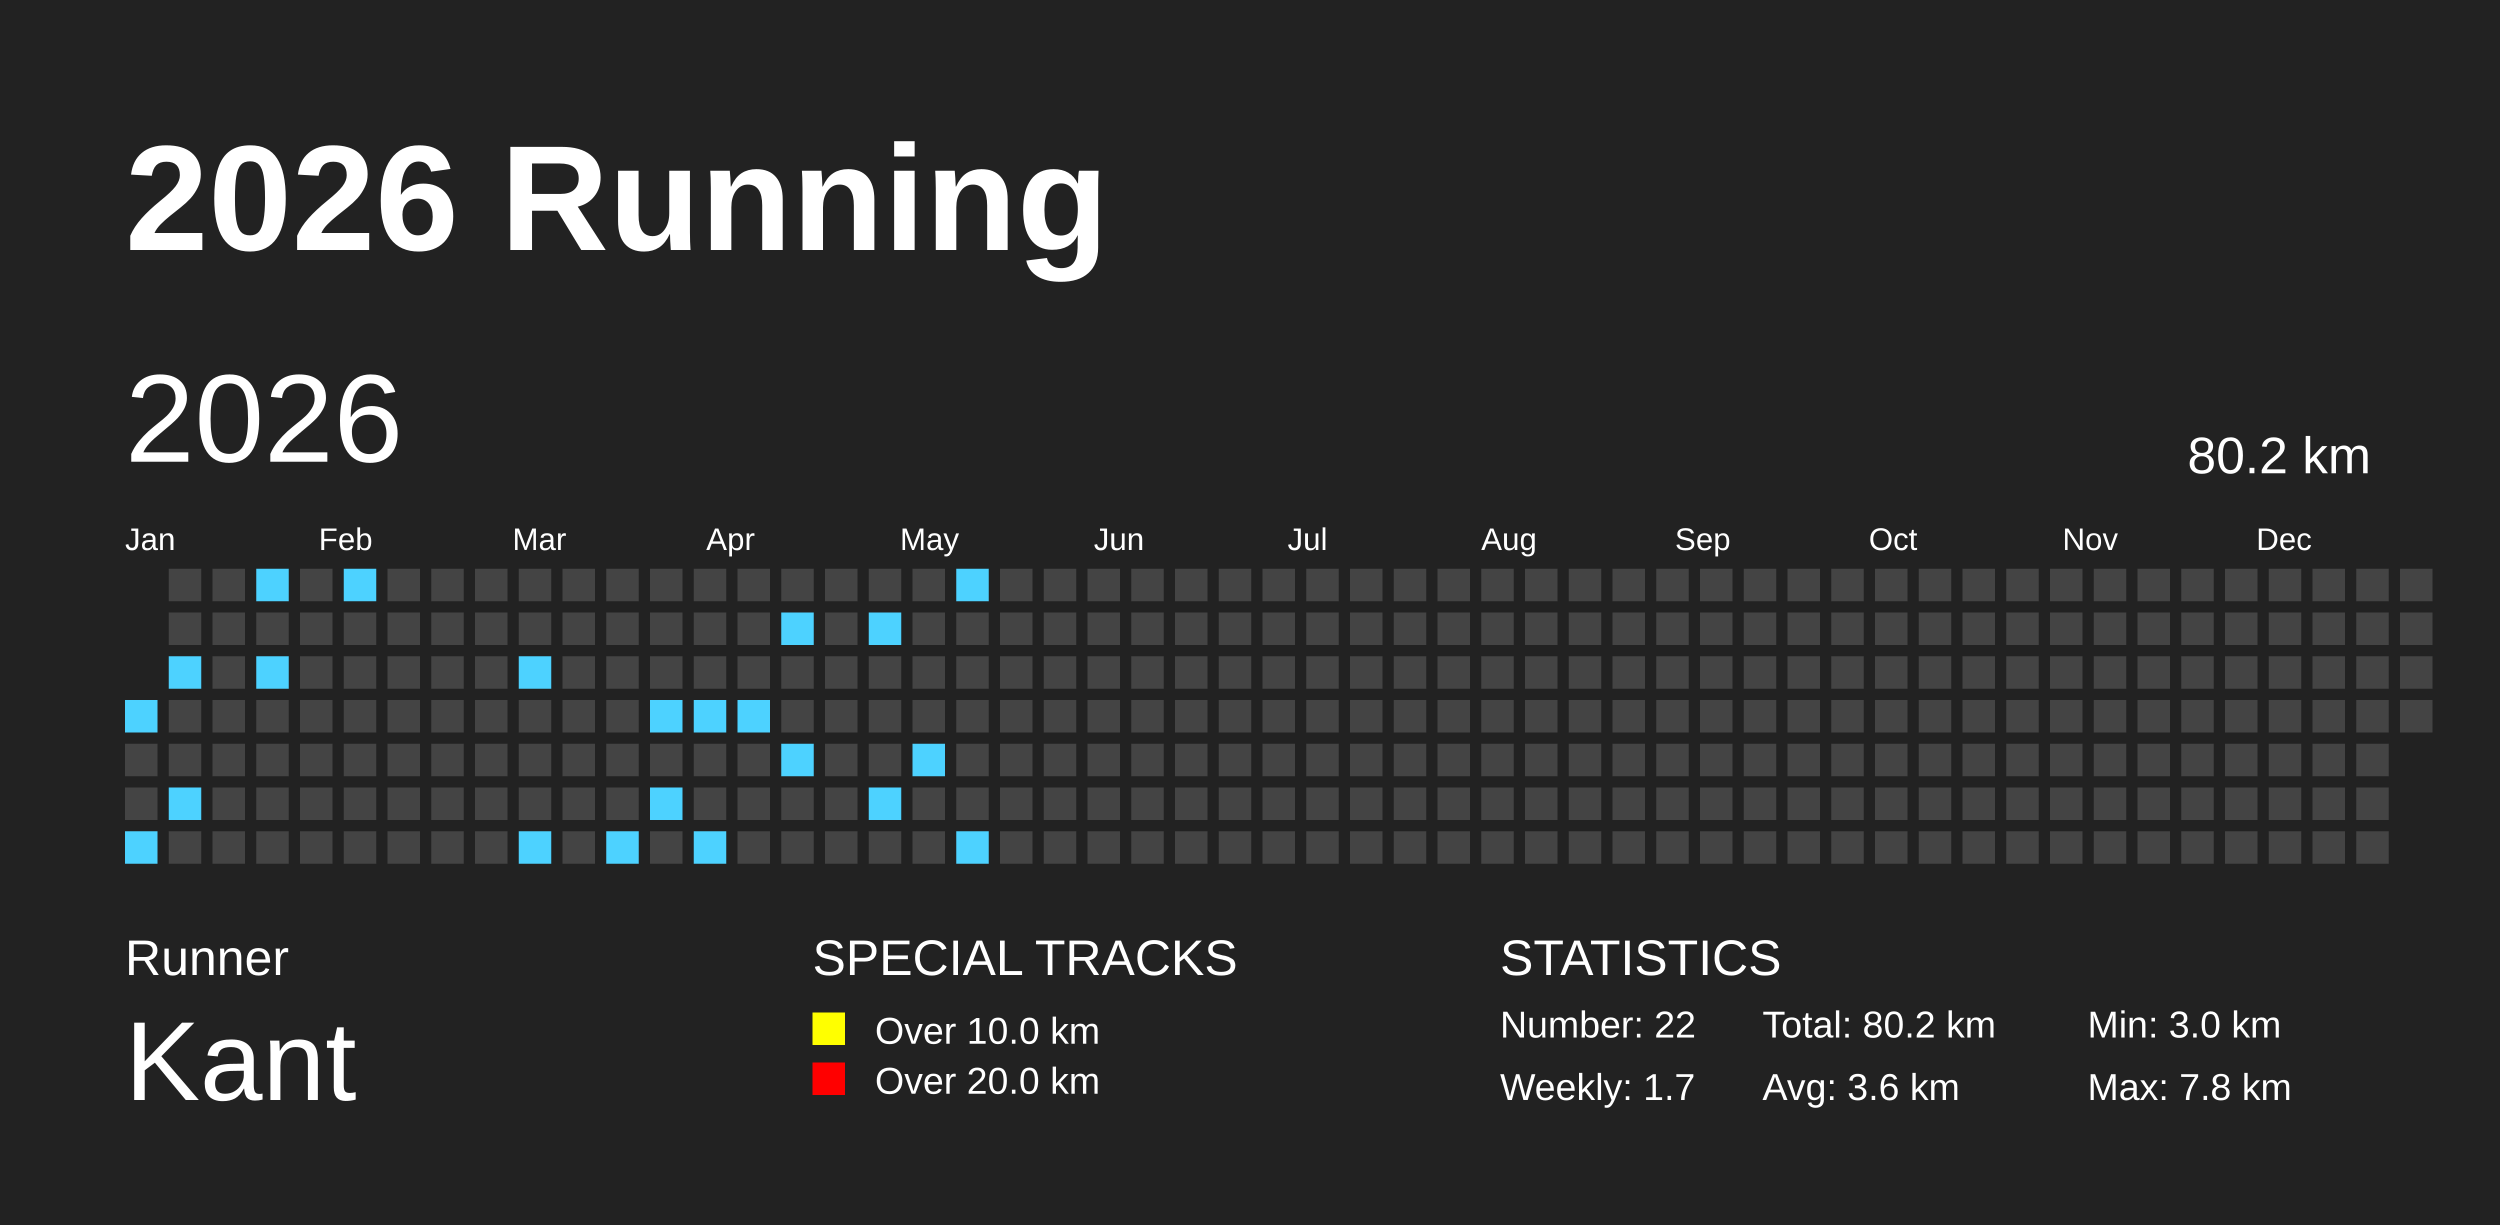
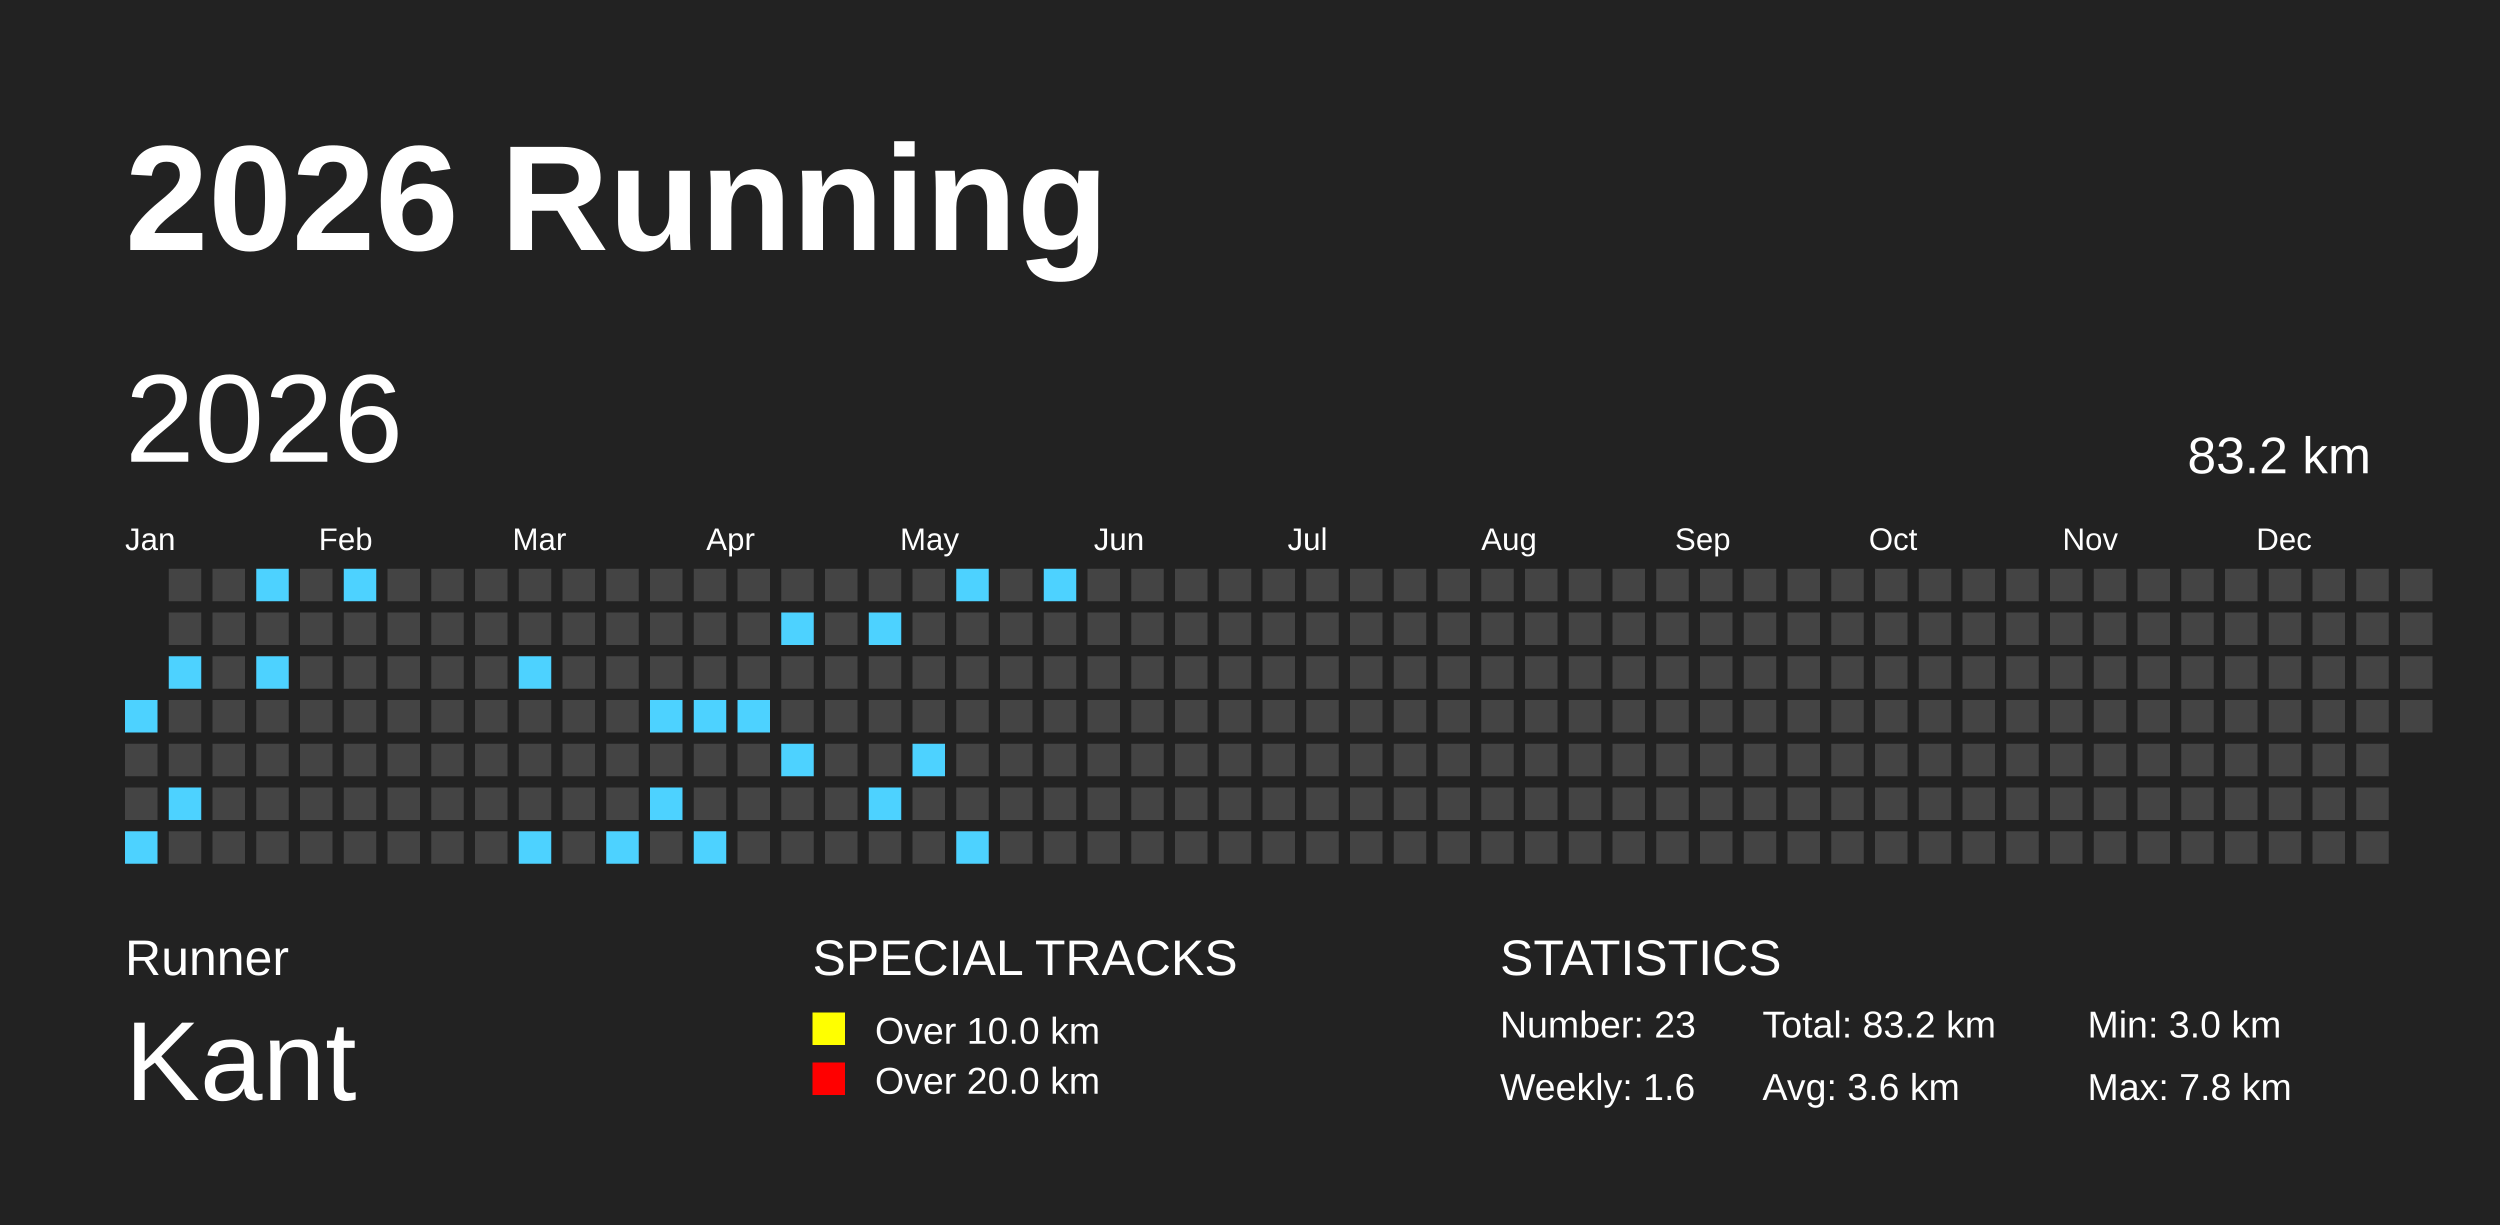
<svg xmlns="http://www.w3.org/2000/svg" baseProfile="full" height="98mm" version="1.1" viewBox="0,0,200,98" width="200mm">
  <defs />
  <rect fill="#222222" height="98" width="200" x="0" y="0" />
  <text fill="#FFFFFF" style="font-size:12px; font-family:Arial; font-weight:bold;" x="10" y="20">2026 Running</text>
  <text fill="#FFFFFF" style="font-size:4px; font-family:Arial" x="10" y="78">Runner</text>
  <text fill="#FFFFFF" style="font-size:9px; font-family:Arial" x="10" y="88">Kant</text>
  <text fill="#FFFFFF" style="font-size:4px; font-family:Arial" x="65" y="78">SPECIAL TRACKS</text>
  <rect fill="yellow" height="2.6" width="2.6" x="65" y="81" />
  <text fill="#FFFFFF" style="font-size:3px; font-family:Arial" x="70" y="83.5">Over 10.0 km</text>
  <rect fill="red" height="2.6" width="2.6" x="65" y="85" />
  <text fill="#FFFFFF" style="font-size:3px; font-family:Arial" x="70" y="87.5">Over 20.0 km</text>
  <text fill="#FFFFFF" style="font-size:4px; font-family:Arial" x="120" y="78">STATISTICS</text>
-   <text fill="#FFFFFF" style="font-size:3px; font-family:Arial" x="120" y="83">Number: 22</text>
-   <text fill="#FFFFFF" style="font-size:3px; font-family:Arial" x="120" y="88">Weekly: 1.7</text>
-   <text fill="#FFFFFF" style="font-size:3px; font-family:Arial" x="141" y="83">Total: 80.2 km</text>
+   <text fill="#FFFFFF" style="font-size:3px; font-family:Arial" x="120" y="83">Number: 23</text>
+   <text fill="#FFFFFF" style="font-size:3px; font-family:Arial" x="120" y="88">Weekly: 1.6</text>
+   <text fill="#FFFFFF" style="font-size:3px; font-family:Arial" x="141" y="83">Total: 83.2 km</text>
  <text fill="#FFFFFF" style="font-size:3px; font-family:Arial" x="141" y="88">Avg: 3.6 km</text>
  <text fill="#FFFFFF" style="font-size:3px; font-family:Arial" x="167" y="83">Min: 3.0 km</text>
  <text fill="#FFFFFF" style="font-size:3px; font-family:Arial" x="167" y="88">Max: 7.8 km</text>
  <text dominant-baseline="hanging" fill="#FFFFFF" style="font-size:10.0px; font-family:Arial;" x="10" y="30">2026</text>
-   <text dominant-baseline="hanging" fill="#FFFFFF" style="font-size:4.125px; font-family:Arial;" x="175" y="35">80.2 km</text>
+   <text dominant-baseline="hanging" fill="#FFFFFF" style="font-size:4.125px; font-family:Arial;" x="175" y="35">83.2 km</text>
  <text fill="#FFFFFF" style="font-size:2.5px; font-family:Arial" x="10.0" y="44">Jan</text>
  <text fill="#FFFFFF" style="font-size:2.5px; font-family:Arial" x="25.5" y="44">Feb</text>
  <text fill="#FFFFFF" style="font-size:2.5px; font-family:Arial" x="41.0" y="44">Mar</text>
  <text fill="#FFFFFF" style="font-size:2.5px; font-family:Arial" x="56.5" y="44">Apr</text>
  <text fill="#FFFFFF" style="font-size:2.5px; font-family:Arial" x="72.0" y="44">May</text>
  <text fill="#FFFFFF" style="font-size:2.5px; font-family:Arial" x="87.5" y="44">Jun</text>
  <text fill="#FFFFFF" style="font-size:2.5px; font-family:Arial" x="103.0" y="44">Jul</text>
  <text fill="#FFFFFF" style="font-size:2.5px; font-family:Arial" x="118.5" y="44">Aug</text>
  <text fill="#FFFFFF" style="font-size:2.5px; font-family:Arial" x="134.0" y="44">Sep</text>
  <text fill="#FFFFFF" style="font-size:2.5px; font-family:Arial" x="149.5" y="44">Oct</text>
  <text fill="#FFFFFF" style="font-size:2.5px; font-family:Arial" x="165.0" y="44">Nov</text>
  <text fill="#FFFFFF" style="font-size:2.5px; font-family:Arial" x="180.5" y="44">Dec</text>
  <rect fill="#4DD2FF" height="2.6" width="2.6" x="10.0" y="56.0" />
  <rect fill="#444444" height="2.6" width="2.6" x="10.0" y="59.5" />
  <rect fill="#444444" height="2.6" width="2.6" x="10.0" y="63.0" />
  <rect fill="#4DD2FF" height="2.6" width="2.6" x="10.0" y="66.5" />
  <rect fill="#444444" height="2.6" width="2.6" x="13.5" y="45.5" />
  <rect fill="#444444" height="2.6" width="2.6" x="13.5" y="49.0" />
  <rect fill="#4DD2FF" height="2.6" width="2.6" x="13.5" y="52.5" />
  <rect fill="#444444" height="2.6" width="2.6" x="13.5" y="56.0" />
  <rect fill="#444444" height="2.6" width="2.6" x="13.5" y="59.5" />
  <rect fill="#4DD2FF" height="2.6" width="2.6" x="13.5" y="63.0" />
  <rect fill="#444444" height="2.6" width="2.6" x="13.5" y="66.5" />
  <rect fill="#444444" height="2.6" width="2.6" x="17.0" y="45.5" />
  <rect fill="#444444" height="2.6" width="2.6" x="17.0" y="49.0" />
  <rect fill="#444444" height="2.6" width="2.6" x="17.0" y="52.5" />
  <rect fill="#444444" height="2.6" width="2.6" x="17.0" y="56.0" />
  <rect fill="#444444" height="2.6" width="2.6" x="17.0" y="59.5" />
  <rect fill="#444444" height="2.6" width="2.6" x="17.0" y="63.0" />
  <rect fill="#444444" height="2.6" width="2.6" x="17.0" y="66.5" />
  <rect fill="#4DD2FF" height="2.6" width="2.6" x="20.5" y="45.5" />
  <rect fill="#444444" height="2.6" width="2.6" x="20.5" y="49.0" />
  <rect fill="#4DD2FF" height="2.6" width="2.6" x="20.5" y="52.5" />
  <rect fill="#444444" height="2.6" width="2.6" x="20.5" y="56.0" />
  <rect fill="#444444" height="2.6" width="2.6" x="20.5" y="59.5" />
  <rect fill="#444444" height="2.6" width="2.6" x="20.5" y="63.0" />
  <rect fill="#444444" height="2.6" width="2.6" x="20.5" y="66.5" />
  <rect fill="#444444" height="2.6" width="2.6" x="24.0" y="45.5" />
  <rect fill="#444444" height="2.6" width="2.6" x="24.0" y="49.0" />
  <rect fill="#444444" height="2.6" width="2.6" x="24.0" y="52.5" />
  <rect fill="#444444" height="2.6" width="2.6" x="24.0" y="56.0" />
  <rect fill="#444444" height="2.6" width="2.6" x="24.0" y="59.5" />
  <rect fill="#444444" height="2.6" width="2.6" x="24.0" y="63.0" />
  <rect fill="#444444" height="2.6" width="2.6" x="24.0" y="66.5" />
  <rect fill="#4DD2FF" height="2.6" width="2.6" x="27.5" y="45.5" />
  <rect fill="#444444" height="2.6" width="2.6" x="27.5" y="49.0" />
  <rect fill="#444444" height="2.6" width="2.6" x="27.5" y="52.5" />
  <rect fill="#444444" height="2.6" width="2.6" x="27.5" y="56.0" />
  <rect fill="#444444" height="2.6" width="2.6" x="27.5" y="59.5" />
  <rect fill="#444444" height="2.6" width="2.6" x="27.5" y="63.0" />
  <rect fill="#444444" height="2.6" width="2.6" x="27.5" y="66.5" />
  <rect fill="#444444" height="2.6" width="2.6" x="31.0" y="45.5" />
  <rect fill="#444444" height="2.6" width="2.6" x="31.0" y="49.0" />
  <rect fill="#444444" height="2.6" width="2.6" x="31.0" y="52.5" />
  <rect fill="#444444" height="2.6" width="2.6" x="31.0" y="56.0" />
  <rect fill="#444444" height="2.6" width="2.6" x="31.0" y="59.5" />
  <rect fill="#444444" height="2.6" width="2.6" x="31.0" y="63.0" />
  <rect fill="#444444" height="2.6" width="2.6" x="31.0" y="66.5" />
  <rect fill="#444444" height="2.6" width="2.6" x="34.5" y="45.5" />
  <rect fill="#444444" height="2.6" width="2.6" x="34.5" y="49.0" />
  <rect fill="#444444" height="2.6" width="2.6" x="34.5" y="52.5" />
  <rect fill="#444444" height="2.6" width="2.6" x="34.5" y="56.0" />
  <rect fill="#444444" height="2.6" width="2.6" x="34.5" y="59.5" />
  <rect fill="#444444" height="2.6" width="2.6" x="34.5" y="63.0" />
  <rect fill="#444444" height="2.6" width="2.6" x="34.5" y="66.5" />
  <rect fill="#444444" height="2.6" width="2.6" x="38.0" y="45.5" />
  <rect fill="#444444" height="2.6" width="2.6" x="38.0" y="49.0" />
  <rect fill="#444444" height="2.6" width="2.6" x="38.0" y="52.5" />
  <rect fill="#444444" height="2.6" width="2.6" x="38.0" y="56.0" />
  <rect fill="#444444" height="2.6" width="2.6" x="38.0" y="59.5" />
  <rect fill="#444444" height="2.6" width="2.6" x="38.0" y="63.0" />
  <rect fill="#444444" height="2.6" width="2.6" x="38.0" y="66.5" />
  <rect fill="#444444" height="2.6" width="2.6" x="41.5" y="45.5" />
  <rect fill="#444444" height="2.6" width="2.6" x="41.5" y="49.0" />
  <rect fill="#4DD2FF" height="2.6" width="2.6" x="41.5" y="52.5" />
  <rect fill="#444444" height="2.6" width="2.6" x="41.5" y="56.0" />
  <rect fill="#444444" height="2.6" width="2.6" x="41.5" y="59.5" />
  <rect fill="#444444" height="2.6" width="2.6" x="41.5" y="63.0" />
  <rect fill="#4DD2FF" height="2.6" width="2.6" x="41.5" y="66.5" />
  <rect fill="#444444" height="2.6" width="2.6" x="45.0" y="45.5" />
  <rect fill="#444444" height="2.6" width="2.6" x="45.0" y="49.0" />
  <rect fill="#444444" height="2.6" width="2.6" x="45.0" y="52.5" />
  <rect fill="#444444" height="2.6" width="2.6" x="45.0" y="56.0" />
  <rect fill="#444444" height="2.6" width="2.6" x="45.0" y="59.5" />
  <rect fill="#444444" height="2.6" width="2.6" x="45.0" y="63.0" />
  <rect fill="#444444" height="2.6" width="2.6" x="45.0" y="66.5" />
  <rect fill="#444444" height="2.6" width="2.6" x="48.5" y="45.5" />
  <rect fill="#444444" height="2.6" width="2.6" x="48.5" y="49.0" />
  <rect fill="#444444" height="2.6" width="2.6" x="48.5" y="52.5" />
  <rect fill="#444444" height="2.6" width="2.6" x="48.5" y="56.0" />
  <rect fill="#444444" height="2.6" width="2.6" x="48.5" y="59.5" />
  <rect fill="#444444" height="2.6" width="2.6" x="48.5" y="63.0" />
  <rect fill="#4DD2FF" height="2.6" width="2.6" x="48.5" y="66.5" />
  <rect fill="#444444" height="2.6" width="2.6" x="52.0" y="45.5" />
  <rect fill="#444444" height="2.6" width="2.6" x="52.0" y="49.0" />
  <rect fill="#444444" height="2.6" width="2.6" x="52.0" y="52.5" />
  <rect fill="#4DD2FF" height="2.6" width="2.6" x="52.0" y="56.0" />
  <rect fill="#444444" height="2.6" width="2.6" x="52.0" y="59.5" />
  <rect fill="#4DD2FF" height="2.6" width="2.6" x="52.0" y="63.0" />
  <rect fill="#444444" height="2.6" width="2.6" x="52.0" y="66.5" />
  <rect fill="#444444" height="2.6" width="2.6" x="55.5" y="45.5" />
  <rect fill="#444444" height="2.6" width="2.6" x="55.5" y="49.0" />
  <rect fill="#444444" height="2.6" width="2.6" x="55.5" y="52.5" />
  <rect fill="#4DD2FF" height="2.6" width="2.6" x="55.5" y="56.0" />
  <rect fill="#444444" height="2.6" width="2.6" x="55.5" y="59.5" />
  <rect fill="#444444" height="2.6" width="2.6" x="55.5" y="63.0" />
  <rect fill="#4DD2FF" height="2.6" width="2.6" x="55.5" y="66.5" />
  <rect fill="#444444" height="2.6" width="2.6" x="59.0" y="45.5" />
  <rect fill="#444444" height="2.6" width="2.6" x="59.0" y="49.0" />
  <rect fill="#444444" height="2.6" width="2.6" x="59.0" y="52.5" />
  <rect fill="#4DD2FF" height="2.6" width="2.6" x="59.0" y="56.0" />
  <rect fill="#444444" height="2.6" width="2.6" x="59.0" y="59.5" />
  <rect fill="#444444" height="2.6" width="2.6" x="59.0" y="63.0" />
  <rect fill="#444444" height="2.6" width="2.6" x="59.0" y="66.5" />
  <rect fill="#444444" height="2.6" width="2.6" x="62.5" y="45.5" />
  <rect fill="#4DD2FF" height="2.6" width="2.6" x="62.5" y="49.0" />
  <rect fill="#444444" height="2.6" width="2.6" x="62.5" y="52.5" />
  <rect fill="#444444" height="2.6" width="2.6" x="62.5" y="56.0" />
  <rect fill="#4DD2FF" height="2.6" width="2.6" x="62.5" y="59.5" />
  <rect fill="#444444" height="2.6" width="2.6" x="62.5" y="63.0" />
  <rect fill="#444444" height="2.6" width="2.6" x="62.5" y="66.5" />
  <rect fill="#444444" height="2.6" width="2.6" x="66.0" y="45.5" />
  <rect fill="#444444" height="2.6" width="2.6" x="66.0" y="49.0" />
  <rect fill="#444444" height="2.6" width="2.6" x="66.0" y="52.5" />
  <rect fill="#444444" height="2.6" width="2.6" x="66.0" y="56.0" />
  <rect fill="#444444" height="2.6" width="2.6" x="66.0" y="59.5" />
  <rect fill="#444444" height="2.6" width="2.6" x="66.0" y="63.0" />
  <rect fill="#444444" height="2.6" width="2.6" x="66.0" y="66.5" />
  <rect fill="#444444" height="2.6" width="2.6" x="69.5" y="45.5" />
  <rect fill="#4DD2FF" height="2.6" width="2.6" x="69.5" y="49.0" />
  <rect fill="#444444" height="2.6" width="2.6" x="69.5" y="52.5" />
  <rect fill="#444444" height="2.6" width="2.6" x="69.5" y="56.0" />
  <rect fill="#444444" height="2.6" width="2.6" x="69.5" y="59.5" />
  <rect fill="#4DD2FF" height="2.6" width="2.6" x="69.5" y="63.0" />
  <rect fill="#444444" height="2.6" width="2.6" x="69.5" y="66.5" />
  <rect fill="#444444" height="2.6" width="2.6" x="73.0" y="45.5" />
  <rect fill="#444444" height="2.6" width="2.6" x="73.0" y="49.0" />
  <rect fill="#444444" height="2.6" width="2.6" x="73.0" y="52.5" />
  <rect fill="#444444" height="2.6" width="2.6" x="73.0" y="56.0" />
  <rect fill="#4DD2FF" height="2.6" width="2.6" x="73.0" y="59.5" />
  <rect fill="#444444" height="2.6" width="2.6" x="73.0" y="63.0" />
  <rect fill="#444444" height="2.6" width="2.6" x="73.0" y="66.5" />
  <rect fill="#4DD2FF" height="2.6" width="2.6" x="76.5" y="45.5" />
  <rect fill="#444444" height="2.6" width="2.6" x="76.5" y="49.0" />
  <rect fill="#444444" height="2.6" width="2.6" x="76.5" y="52.5" />
  <rect fill="#444444" height="2.6" width="2.6" x="76.5" y="56.0" />
  <rect fill="#444444" height="2.6" width="2.6" x="76.5" y="59.5" />
  <rect fill="#444444" height="2.6" width="2.6" x="76.5" y="63.0" />
  <rect fill="#4DD2FF" height="2.6" width="2.6" x="76.5" y="66.5" />
  <rect fill="#444444" height="2.6" width="2.6" x="80.0" y="45.5" />
  <rect fill="#444444" height="2.6" width="2.6" x="80.0" y="49.0" />
  <rect fill="#444444" height="2.6" width="2.6" x="80.0" y="52.5" />
  <rect fill="#444444" height="2.6" width="2.6" x="80.0" y="56.0" />
  <rect fill="#444444" height="2.6" width="2.6" x="80.0" y="59.5" />
  <rect fill="#444444" height="2.6" width="2.6" x="80.0" y="63.0" />
  <rect fill="#444444" height="2.6" width="2.6" x="80.0" y="66.5" />
-   <rect fill="#444444" height="2.6" width="2.6" x="83.5" y="45.5" />
+   <rect fill="#4DD2FF" height="2.6" width="2.6" x="83.5" y="45.5" />
  <rect fill="#444444" height="2.6" width="2.6" x="83.5" y="49.0" />
  <rect fill="#444444" height="2.6" width="2.6" x="83.5" y="52.5" />
  <rect fill="#444444" height="2.6" width="2.6" x="83.5" y="56.0" />
  <rect fill="#444444" height="2.6" width="2.6" x="83.5" y="59.5" />
  <rect fill="#444444" height="2.6" width="2.6" x="83.5" y="63.0" />
  <rect fill="#444444" height="2.6" width="2.6" x="83.5" y="66.5" />
  <rect fill="#444444" height="2.6" width="2.6" x="87.0" y="45.5" />
  <rect fill="#444444" height="2.6" width="2.6" x="87.0" y="49.0" />
  <rect fill="#444444" height="2.6" width="2.6" x="87.0" y="52.5" />
  <rect fill="#444444" height="2.6" width="2.6" x="87.0" y="56.0" />
  <rect fill="#444444" height="2.6" width="2.6" x="87.0" y="59.5" />
  <rect fill="#444444" height="2.6" width="2.6" x="87.0" y="63.0" />
  <rect fill="#444444" height="2.6" width="2.6" x="87.0" y="66.5" />
  <rect fill="#444444" height="2.6" width="2.6" x="90.5" y="45.5" />
  <rect fill="#444444" height="2.6" width="2.6" x="90.5" y="49.0" />
  <rect fill="#444444" height="2.6" width="2.6" x="90.5" y="52.5" />
  <rect fill="#444444" height="2.6" width="2.6" x="90.5" y="56.0" />
  <rect fill="#444444" height="2.6" width="2.6" x="90.5" y="59.5" />
  <rect fill="#444444" height="2.6" width="2.6" x="90.5" y="63.0" />
  <rect fill="#444444" height="2.6" width="2.6" x="90.5" y="66.5" />
  <rect fill="#444444" height="2.6" width="2.6" x="94.0" y="45.5" />
  <rect fill="#444444" height="2.6" width="2.6" x="94.0" y="49.0" />
  <rect fill="#444444" height="2.6" width="2.6" x="94.0" y="52.5" />
  <rect fill="#444444" height="2.6" width="2.6" x="94.0" y="56.0" />
  <rect fill="#444444" height="2.6" width="2.6" x="94.0" y="59.5" />
  <rect fill="#444444" height="2.6" width="2.6" x="94.0" y="63.0" />
  <rect fill="#444444" height="2.6" width="2.6" x="94.0" y="66.5" />
  <rect fill="#444444" height="2.6" width="2.6" x="97.5" y="45.5" />
  <rect fill="#444444" height="2.6" width="2.6" x="97.5" y="49.0" />
  <rect fill="#444444" height="2.6" width="2.6" x="97.5" y="52.5" />
  <rect fill="#444444" height="2.6" width="2.6" x="97.5" y="56.0" />
  <rect fill="#444444" height="2.6" width="2.6" x="97.5" y="59.5" />
  <rect fill="#444444" height="2.6" width="2.6" x="97.5" y="63.0" />
  <rect fill="#444444" height="2.6" width="2.6" x="97.5" y="66.5" />
  <rect fill="#444444" height="2.6" width="2.6" x="101.0" y="45.5" />
  <rect fill="#444444" height="2.6" width="2.6" x="101.0" y="49.0" />
  <rect fill="#444444" height="2.6" width="2.6" x="101.0" y="52.5" />
  <rect fill="#444444" height="2.6" width="2.6" x="101.0" y="56.0" />
  <rect fill="#444444" height="2.6" width="2.6" x="101.0" y="59.5" />
  <rect fill="#444444" height="2.6" width="2.6" x="101.0" y="63.0" />
  <rect fill="#444444" height="2.6" width="2.6" x="101.0" y="66.5" />
  <rect fill="#444444" height="2.6" width="2.6" x="104.5" y="45.5" />
  <rect fill="#444444" height="2.6" width="2.6" x="104.5" y="49.0" />
  <rect fill="#444444" height="2.6" width="2.6" x="104.5" y="52.5" />
  <rect fill="#444444" height="2.6" width="2.6" x="104.5" y="56.0" />
  <rect fill="#444444" height="2.6" width="2.6" x="104.5" y="59.5" />
  <rect fill="#444444" height="2.6" width="2.6" x="104.5" y="63.0" />
  <rect fill="#444444" height="2.6" width="2.6" x="104.5" y="66.5" />
  <rect fill="#444444" height="2.6" width="2.6" x="108.0" y="45.5" />
  <rect fill="#444444" height="2.6" width="2.6" x="108.0" y="49.0" />
  <rect fill="#444444" height="2.6" width="2.6" x="108.0" y="52.5" />
  <rect fill="#444444" height="2.6" width="2.6" x="108.0" y="56.0" />
  <rect fill="#444444" height="2.6" width="2.6" x="108.0" y="59.5" />
  <rect fill="#444444" height="2.6" width="2.6" x="108.0" y="63.0" />
  <rect fill="#444444" height="2.6" width="2.6" x="108.0" y="66.5" />
  <rect fill="#444444" height="2.6" width="2.6" x="111.5" y="45.5" />
  <rect fill="#444444" height="2.6" width="2.6" x="111.5" y="49.0" />
  <rect fill="#444444" height="2.6" width="2.6" x="111.5" y="52.5" />
  <rect fill="#444444" height="2.6" width="2.6" x="111.5" y="56.0" />
  <rect fill="#444444" height="2.6" width="2.6" x="111.5" y="59.5" />
  <rect fill="#444444" height="2.6" width="2.6" x="111.5" y="63.0" />
  <rect fill="#444444" height="2.6" width="2.6" x="111.5" y="66.5" />
  <rect fill="#444444" height="2.6" width="2.6" x="115.0" y="45.5" />
  <rect fill="#444444" height="2.6" width="2.6" x="115.0" y="49.0" />
  <rect fill="#444444" height="2.6" width="2.6" x="115.0" y="52.5" />
  <rect fill="#444444" height="2.6" width="2.6" x="115.0" y="56.0" />
  <rect fill="#444444" height="2.6" width="2.6" x="115.0" y="59.5" />
  <rect fill="#444444" height="2.6" width="2.6" x="115.0" y="63.0" />
  <rect fill="#444444" height="2.6" width="2.6" x="115.0" y="66.5" />
  <rect fill="#444444" height="2.6" width="2.6" x="118.5" y="45.5" />
  <rect fill="#444444" height="2.6" width="2.6" x="118.5" y="49.0" />
  <rect fill="#444444" height="2.6" width="2.6" x="118.5" y="52.5" />
  <rect fill="#444444" height="2.6" width="2.6" x="118.5" y="56.0" />
  <rect fill="#444444" height="2.6" width="2.6" x="118.5" y="59.5" />
  <rect fill="#444444" height="2.6" width="2.6" x="118.5" y="63.0" />
  <rect fill="#444444" height="2.6" width="2.6" x="118.5" y="66.5" />
  <rect fill="#444444" height="2.6" width="2.6" x="122.0" y="45.5" />
  <rect fill="#444444" height="2.6" width="2.6" x="122.0" y="49.0" />
  <rect fill="#444444" height="2.6" width="2.6" x="122.0" y="52.5" />
  <rect fill="#444444" height="2.6" width="2.6" x="122.0" y="56.0" />
  <rect fill="#444444" height="2.6" width="2.6" x="122.0" y="59.5" />
  <rect fill="#444444" height="2.6" width="2.6" x="122.0" y="63.0" />
  <rect fill="#444444" height="2.6" width="2.6" x="122.0" y="66.5" />
  <rect fill="#444444" height="2.6" width="2.6" x="125.5" y="45.5" />
  <rect fill="#444444" height="2.6" width="2.6" x="125.5" y="49.0" />
  <rect fill="#444444" height="2.6" width="2.6" x="125.5" y="52.5" />
  <rect fill="#444444" height="2.6" width="2.6" x="125.5" y="56.0" />
  <rect fill="#444444" height="2.6" width="2.6" x="125.5" y="59.5" />
  <rect fill="#444444" height="2.6" width="2.6" x="125.5" y="63.0" />
  <rect fill="#444444" height="2.6" width="2.6" x="125.5" y="66.5" />
  <rect fill="#444444" height="2.6" width="2.6" x="129.0" y="45.5" />
  <rect fill="#444444" height="2.6" width="2.6" x="129.0" y="49.0" />
  <rect fill="#444444" height="2.6" width="2.6" x="129.0" y="52.5" />
  <rect fill="#444444" height="2.6" width="2.6" x="129.0" y="56.0" />
  <rect fill="#444444" height="2.6" width="2.6" x="129.0" y="59.5" />
  <rect fill="#444444" height="2.6" width="2.6" x="129.0" y="63.0" />
  <rect fill="#444444" height="2.6" width="2.6" x="129.0" y="66.5" />
  <rect fill="#444444" height="2.6" width="2.6" x="132.5" y="45.5" />
  <rect fill="#444444" height="2.6" width="2.6" x="132.5" y="49.0" />
  <rect fill="#444444" height="2.6" width="2.6" x="132.5" y="52.5" />
  <rect fill="#444444" height="2.6" width="2.6" x="132.5" y="56.0" />
  <rect fill="#444444" height="2.6" width="2.6" x="132.5" y="59.5" />
  <rect fill="#444444" height="2.6" width="2.6" x="132.5" y="63.0" />
  <rect fill="#444444" height="2.6" width="2.6" x="132.5" y="66.5" />
  <rect fill="#444444" height="2.6" width="2.6" x="136.0" y="45.5" />
  <rect fill="#444444" height="2.6" width="2.6" x="136.0" y="49.0" />
  <rect fill="#444444" height="2.6" width="2.6" x="136.0" y="52.5" />
  <rect fill="#444444" height="2.6" width="2.6" x="136.0" y="56.0" />
  <rect fill="#444444" height="2.6" width="2.6" x="136.0" y="59.5" />
  <rect fill="#444444" height="2.6" width="2.6" x="136.0" y="63.0" />
  <rect fill="#444444" height="2.6" width="2.6" x="136.0" y="66.5" />
  <rect fill="#444444" height="2.6" width="2.6" x="139.5" y="45.5" />
  <rect fill="#444444" height="2.6" width="2.6" x="139.5" y="49.0" />
  <rect fill="#444444" height="2.6" width="2.6" x="139.5" y="52.5" />
  <rect fill="#444444" height="2.6" width="2.6" x="139.5" y="56.0" />
  <rect fill="#444444" height="2.6" width="2.6" x="139.5" y="59.5" />
  <rect fill="#444444" height="2.6" width="2.6" x="139.5" y="63.0" />
  <rect fill="#444444" height="2.6" width="2.6" x="139.5" y="66.5" />
  <rect fill="#444444" height="2.6" width="2.6" x="143.0" y="45.5" />
  <rect fill="#444444" height="2.6" width="2.6" x="143.0" y="49.0" />
  <rect fill="#444444" height="2.6" width="2.6" x="143.0" y="52.5" />
  <rect fill="#444444" height="2.6" width="2.6" x="143.0" y="56.0" />
  <rect fill="#444444" height="2.6" width="2.6" x="143.0" y="59.5" />
  <rect fill="#444444" height="2.6" width="2.6" x="143.0" y="63.0" />
  <rect fill="#444444" height="2.6" width="2.6" x="143.0" y="66.5" />
  <rect fill="#444444" height="2.6" width="2.6" x="146.5" y="45.5" />
  <rect fill="#444444" height="2.6" width="2.6" x="146.5" y="49.0" />
  <rect fill="#444444" height="2.6" width="2.6" x="146.5" y="52.5" />
  <rect fill="#444444" height="2.6" width="2.6" x="146.5" y="56.0" />
  <rect fill="#444444" height="2.6" width="2.6" x="146.5" y="59.5" />
  <rect fill="#444444" height="2.6" width="2.6" x="146.5" y="63.0" />
  <rect fill="#444444" height="2.6" width="2.6" x="146.5" y="66.5" />
  <rect fill="#444444" height="2.6" width="2.6" x="150.0" y="45.5" />
  <rect fill="#444444" height="2.6" width="2.6" x="150.0" y="49.0" />
  <rect fill="#444444" height="2.6" width="2.6" x="150.0" y="52.5" />
  <rect fill="#444444" height="2.6" width="2.6" x="150.0" y="56.0" />
  <rect fill="#444444" height="2.6" width="2.6" x="150.0" y="59.5" />
  <rect fill="#444444" height="2.6" width="2.6" x="150.0" y="63.0" />
  <rect fill="#444444" height="2.6" width="2.6" x="150.0" y="66.5" />
  <rect fill="#444444" height="2.6" width="2.6" x="153.5" y="45.5" />
  <rect fill="#444444" height="2.6" width="2.6" x="153.5" y="49.0" />
  <rect fill="#444444" height="2.6" width="2.6" x="153.5" y="52.5" />
  <rect fill="#444444" height="2.6" width="2.6" x="153.5" y="56.0" />
  <rect fill="#444444" height="2.6" width="2.6" x="153.5" y="59.5" />
  <rect fill="#444444" height="2.6" width="2.6" x="153.5" y="63.0" />
  <rect fill="#444444" height="2.6" width="2.6" x="153.5" y="66.5" />
  <rect fill="#444444" height="2.6" width="2.6" x="157.0" y="45.5" />
  <rect fill="#444444" height="2.6" width="2.6" x="157.0" y="49.0" />
  <rect fill="#444444" height="2.6" width="2.6" x="157.0" y="52.5" />
  <rect fill="#444444" height="2.6" width="2.6" x="157.0" y="56.0" />
  <rect fill="#444444" height="2.6" width="2.6" x="157.0" y="59.5" />
  <rect fill="#444444" height="2.6" width="2.6" x="157.0" y="63.0" />
  <rect fill="#444444" height="2.6" width="2.6" x="157.0" y="66.5" />
  <rect fill="#444444" height="2.6" width="2.6" x="160.5" y="45.5" />
  <rect fill="#444444" height="2.6" width="2.6" x="160.5" y="49.0" />
  <rect fill="#444444" height="2.6" width="2.6" x="160.5" y="52.5" />
  <rect fill="#444444" height="2.6" width="2.6" x="160.5" y="56.0" />
  <rect fill="#444444" height="2.6" width="2.6" x="160.5" y="59.5" />
  <rect fill="#444444" height="2.6" width="2.6" x="160.5" y="63.0" />
  <rect fill="#444444" height="2.6" width="2.6" x="160.5" y="66.5" />
  <rect fill="#444444" height="2.6" width="2.6" x="164.0" y="45.5" />
  <rect fill="#444444" height="2.6" width="2.6" x="164.0" y="49.0" />
  <rect fill="#444444" height="2.6" width="2.6" x="164.0" y="52.5" />
  <rect fill="#444444" height="2.6" width="2.6" x="164.0" y="56.0" />
  <rect fill="#444444" height="2.6" width="2.6" x="164.0" y="59.5" />
  <rect fill="#444444" height="2.6" width="2.6" x="164.0" y="63.0" />
  <rect fill="#444444" height="2.6" width="2.6" x="164.0" y="66.5" />
  <rect fill="#444444" height="2.6" width="2.6" x="167.5" y="45.5" />
  <rect fill="#444444" height="2.6" width="2.6" x="167.5" y="49.0" />
  <rect fill="#444444" height="2.6" width="2.6" x="167.5" y="52.5" />
  <rect fill="#444444" height="2.6" width="2.6" x="167.5" y="56.0" />
  <rect fill="#444444" height="2.6" width="2.6" x="167.5" y="59.5" />
  <rect fill="#444444" height="2.6" width="2.6" x="167.5" y="63.0" />
  <rect fill="#444444" height="2.6" width="2.6" x="167.5" y="66.5" />
  <rect fill="#444444" height="2.6" width="2.6" x="171.0" y="45.5" />
  <rect fill="#444444" height="2.6" width="2.6" x="171.0" y="49.0" />
  <rect fill="#444444" height="2.6" width="2.6" x="171.0" y="52.5" />
  <rect fill="#444444" height="2.6" width="2.6" x="171.0" y="56.0" />
  <rect fill="#444444" height="2.6" width="2.6" x="171.0" y="59.5" />
  <rect fill="#444444" height="2.6" width="2.6" x="171.0" y="63.0" />
  <rect fill="#444444" height="2.6" width="2.6" x="171.0" y="66.5" />
  <rect fill="#444444" height="2.6" width="2.6" x="174.5" y="45.5" />
  <rect fill="#444444" height="2.6" width="2.6" x="174.5" y="49.0" />
  <rect fill="#444444" height="2.6" width="2.6" x="174.5" y="52.5" />
  <rect fill="#444444" height="2.6" width="2.6" x="174.5" y="56.0" />
  <rect fill="#444444" height="2.6" width="2.6" x="174.5" y="59.5" />
  <rect fill="#444444" height="2.6" width="2.6" x="174.5" y="63.0" />
  <rect fill="#444444" height="2.6" width="2.6" x="174.5" y="66.5" />
  <rect fill="#444444" height="2.6" width="2.6" x="178.0" y="45.5" />
  <rect fill="#444444" height="2.6" width="2.6" x="178.0" y="49.0" />
  <rect fill="#444444" height="2.6" width="2.6" x="178.0" y="52.5" />
  <rect fill="#444444" height="2.6" width="2.6" x="178.0" y="56.0" />
  <rect fill="#444444" height="2.6" width="2.6" x="178.0" y="59.5" />
  <rect fill="#444444" height="2.6" width="2.6" x="178.0" y="63.0" />
  <rect fill="#444444" height="2.6" width="2.6" x="178.0" y="66.5" />
  <rect fill="#444444" height="2.6" width="2.6" x="181.5" y="45.5" />
  <rect fill="#444444" height="2.6" width="2.6" x="181.5" y="49.0" />
  <rect fill="#444444" height="2.6" width="2.6" x="181.5" y="52.5" />
  <rect fill="#444444" height="2.6" width="2.6" x="181.5" y="56.0" />
  <rect fill="#444444" height="2.6" width="2.6" x="181.5" y="59.5" />
  <rect fill="#444444" height="2.6" width="2.6" x="181.5" y="63.0" />
  <rect fill="#444444" height="2.6" width="2.6" x="181.5" y="66.5" />
  <rect fill="#444444" height="2.6" width="2.6" x="185.0" y="45.5" />
  <rect fill="#444444" height="2.6" width="2.6" x="185.0" y="49.0" />
  <rect fill="#444444" height="2.6" width="2.6" x="185.0" y="52.5" />
  <rect fill="#444444" height="2.6" width="2.6" x="185.0" y="56.0" />
  <rect fill="#444444" height="2.6" width="2.6" x="185.0" y="59.5" />
  <rect fill="#444444" height="2.6" width="2.6" x="185.0" y="63.0" />
  <rect fill="#444444" height="2.6" width="2.6" x="185.0" y="66.5" />
  <rect fill="#444444" height="2.6" width="2.6" x="188.5" y="45.5" />
  <rect fill="#444444" height="2.6" width="2.6" x="188.5" y="49.0" />
  <rect fill="#444444" height="2.6" width="2.6" x="188.5" y="52.5" />
  <rect fill="#444444" height="2.6" width="2.6" x="188.5" y="56.0" />
  <rect fill="#444444" height="2.6" width="2.6" x="188.5" y="59.5" />
  <rect fill="#444444" height="2.6" width="2.6" x="188.5" y="63.0" />
  <rect fill="#444444" height="2.6" width="2.6" x="188.5" y="66.5" />
  <rect fill="#444444" height="2.6" width="2.6" x="192.0" y="45.5" />
  <rect fill="#444444" height="2.6" width="2.6" x="192.0" y="49.0" />
  <rect fill="#444444" height="2.6" width="2.6" x="192.0" y="52.5" />
  <rect fill="#444444" height="2.6" width="2.6" x="192.0" y="56.0" />
</svg>
